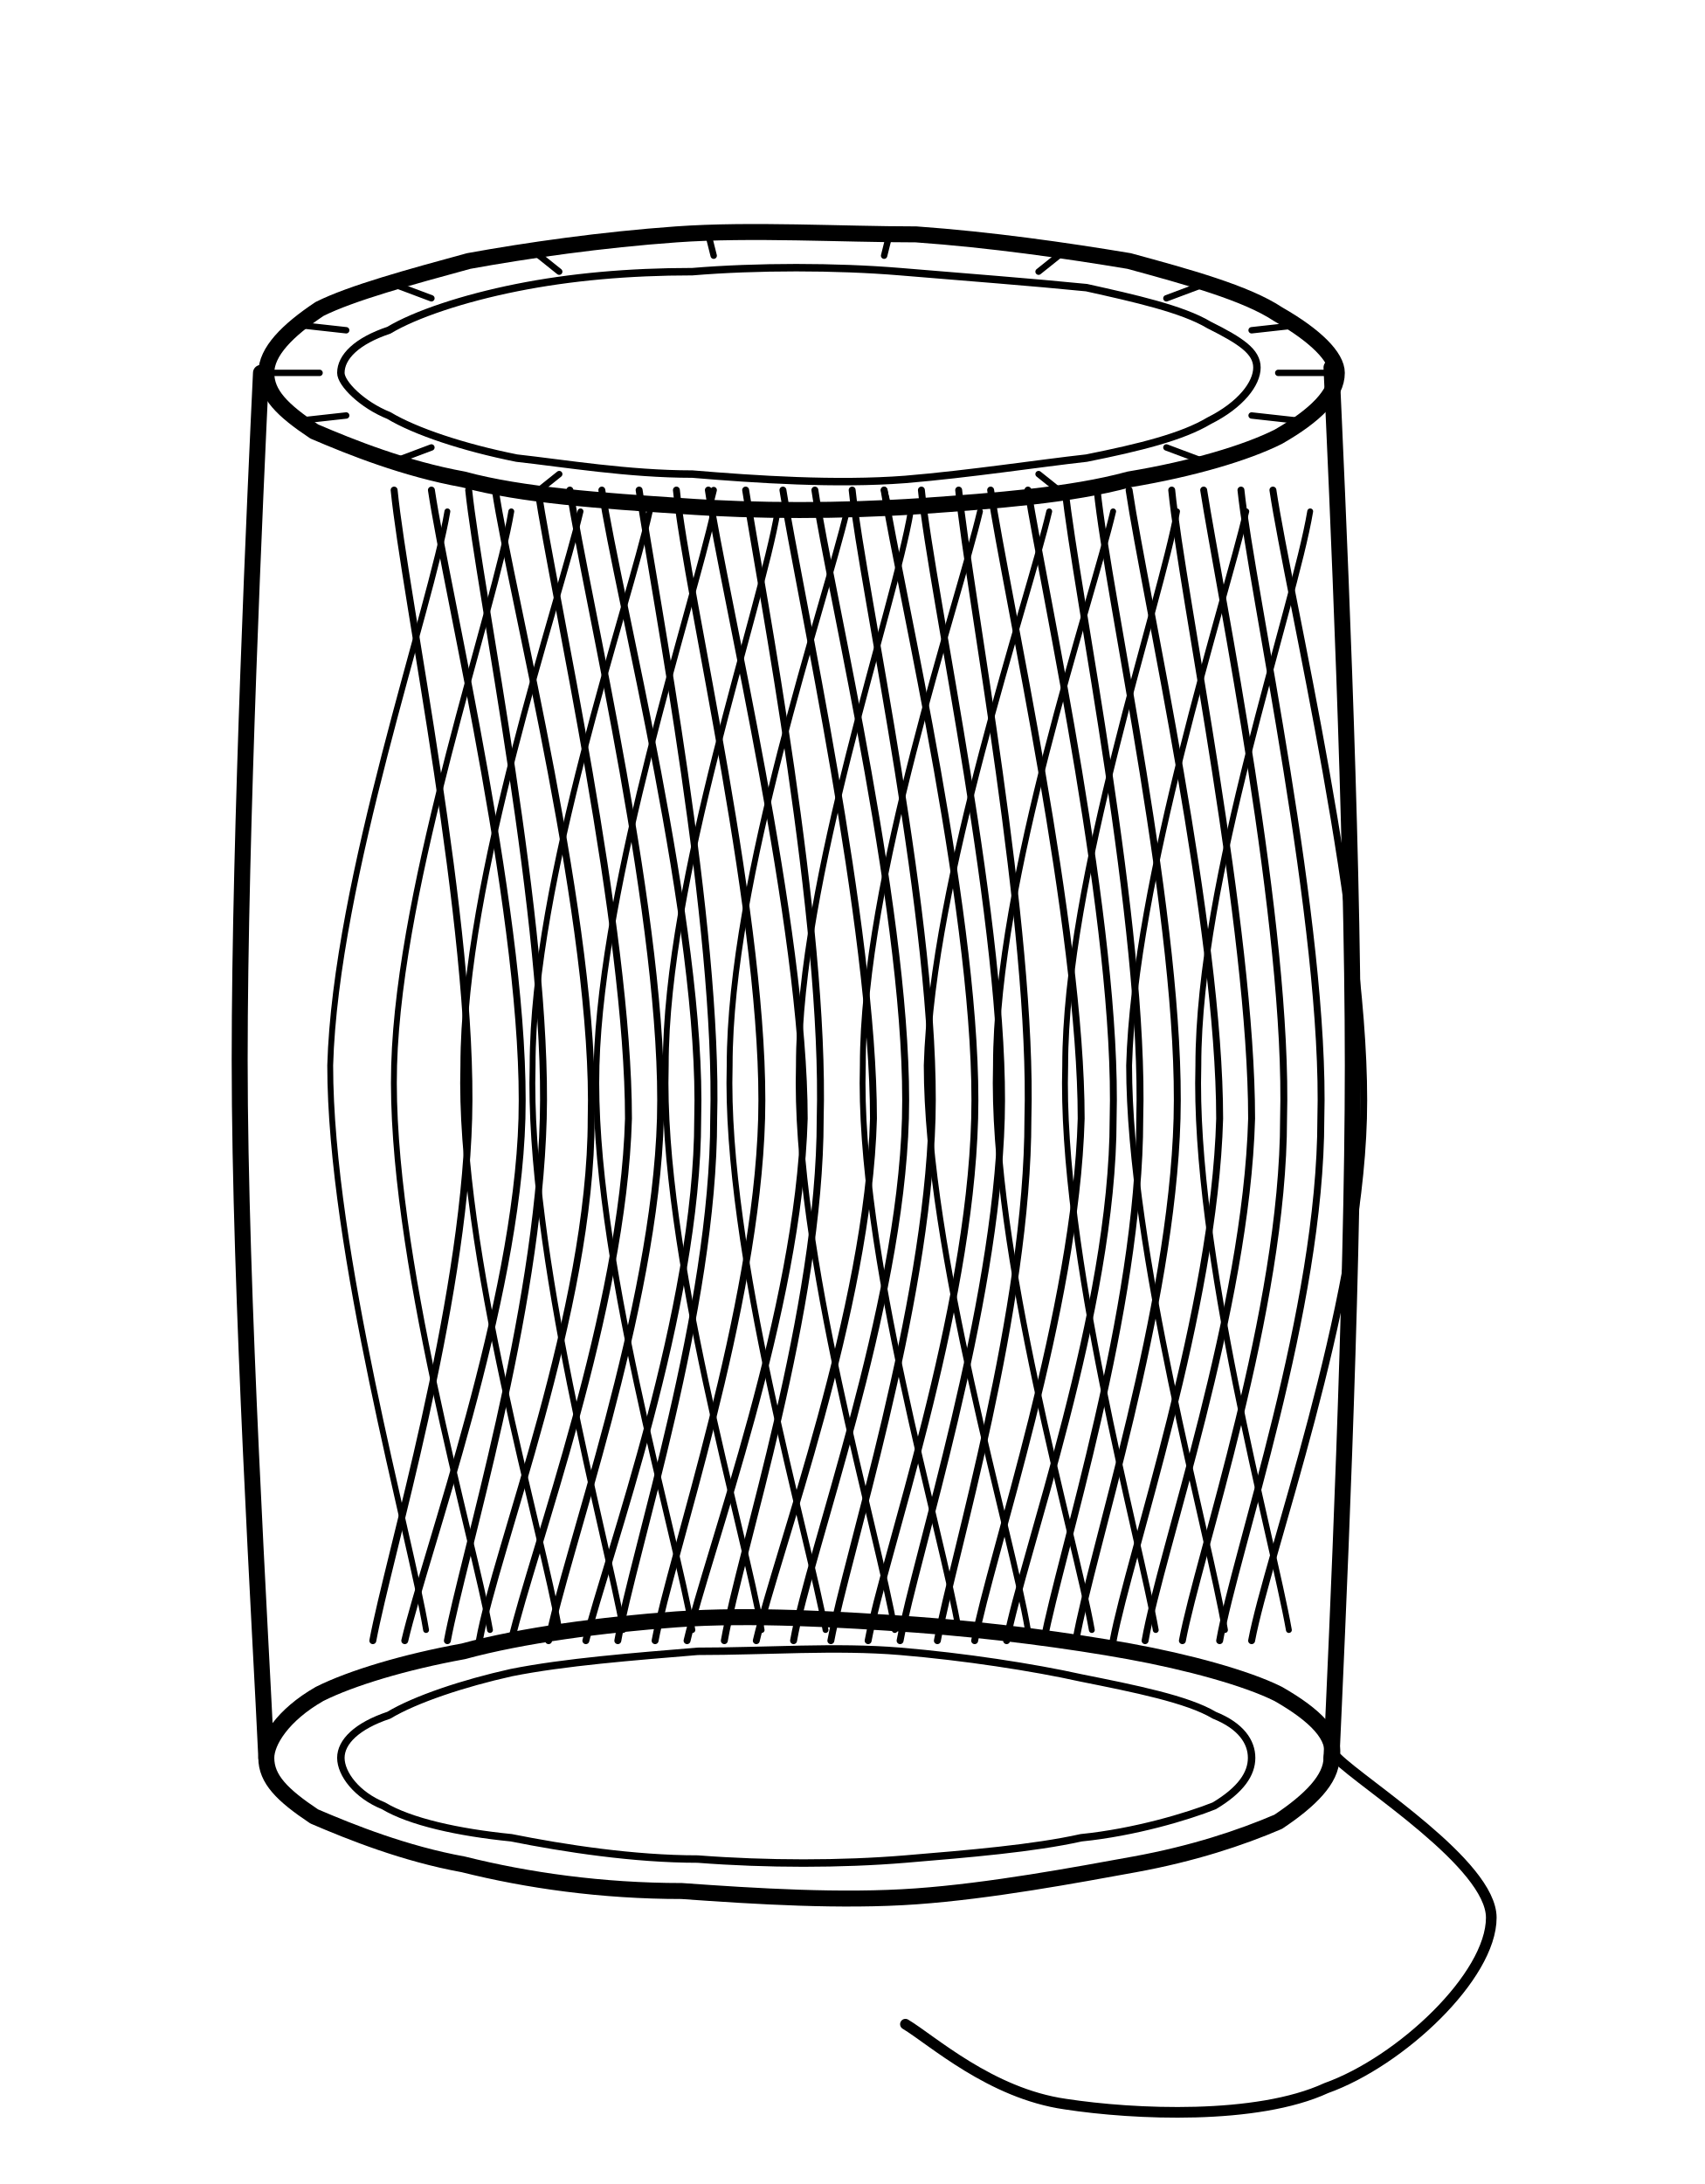
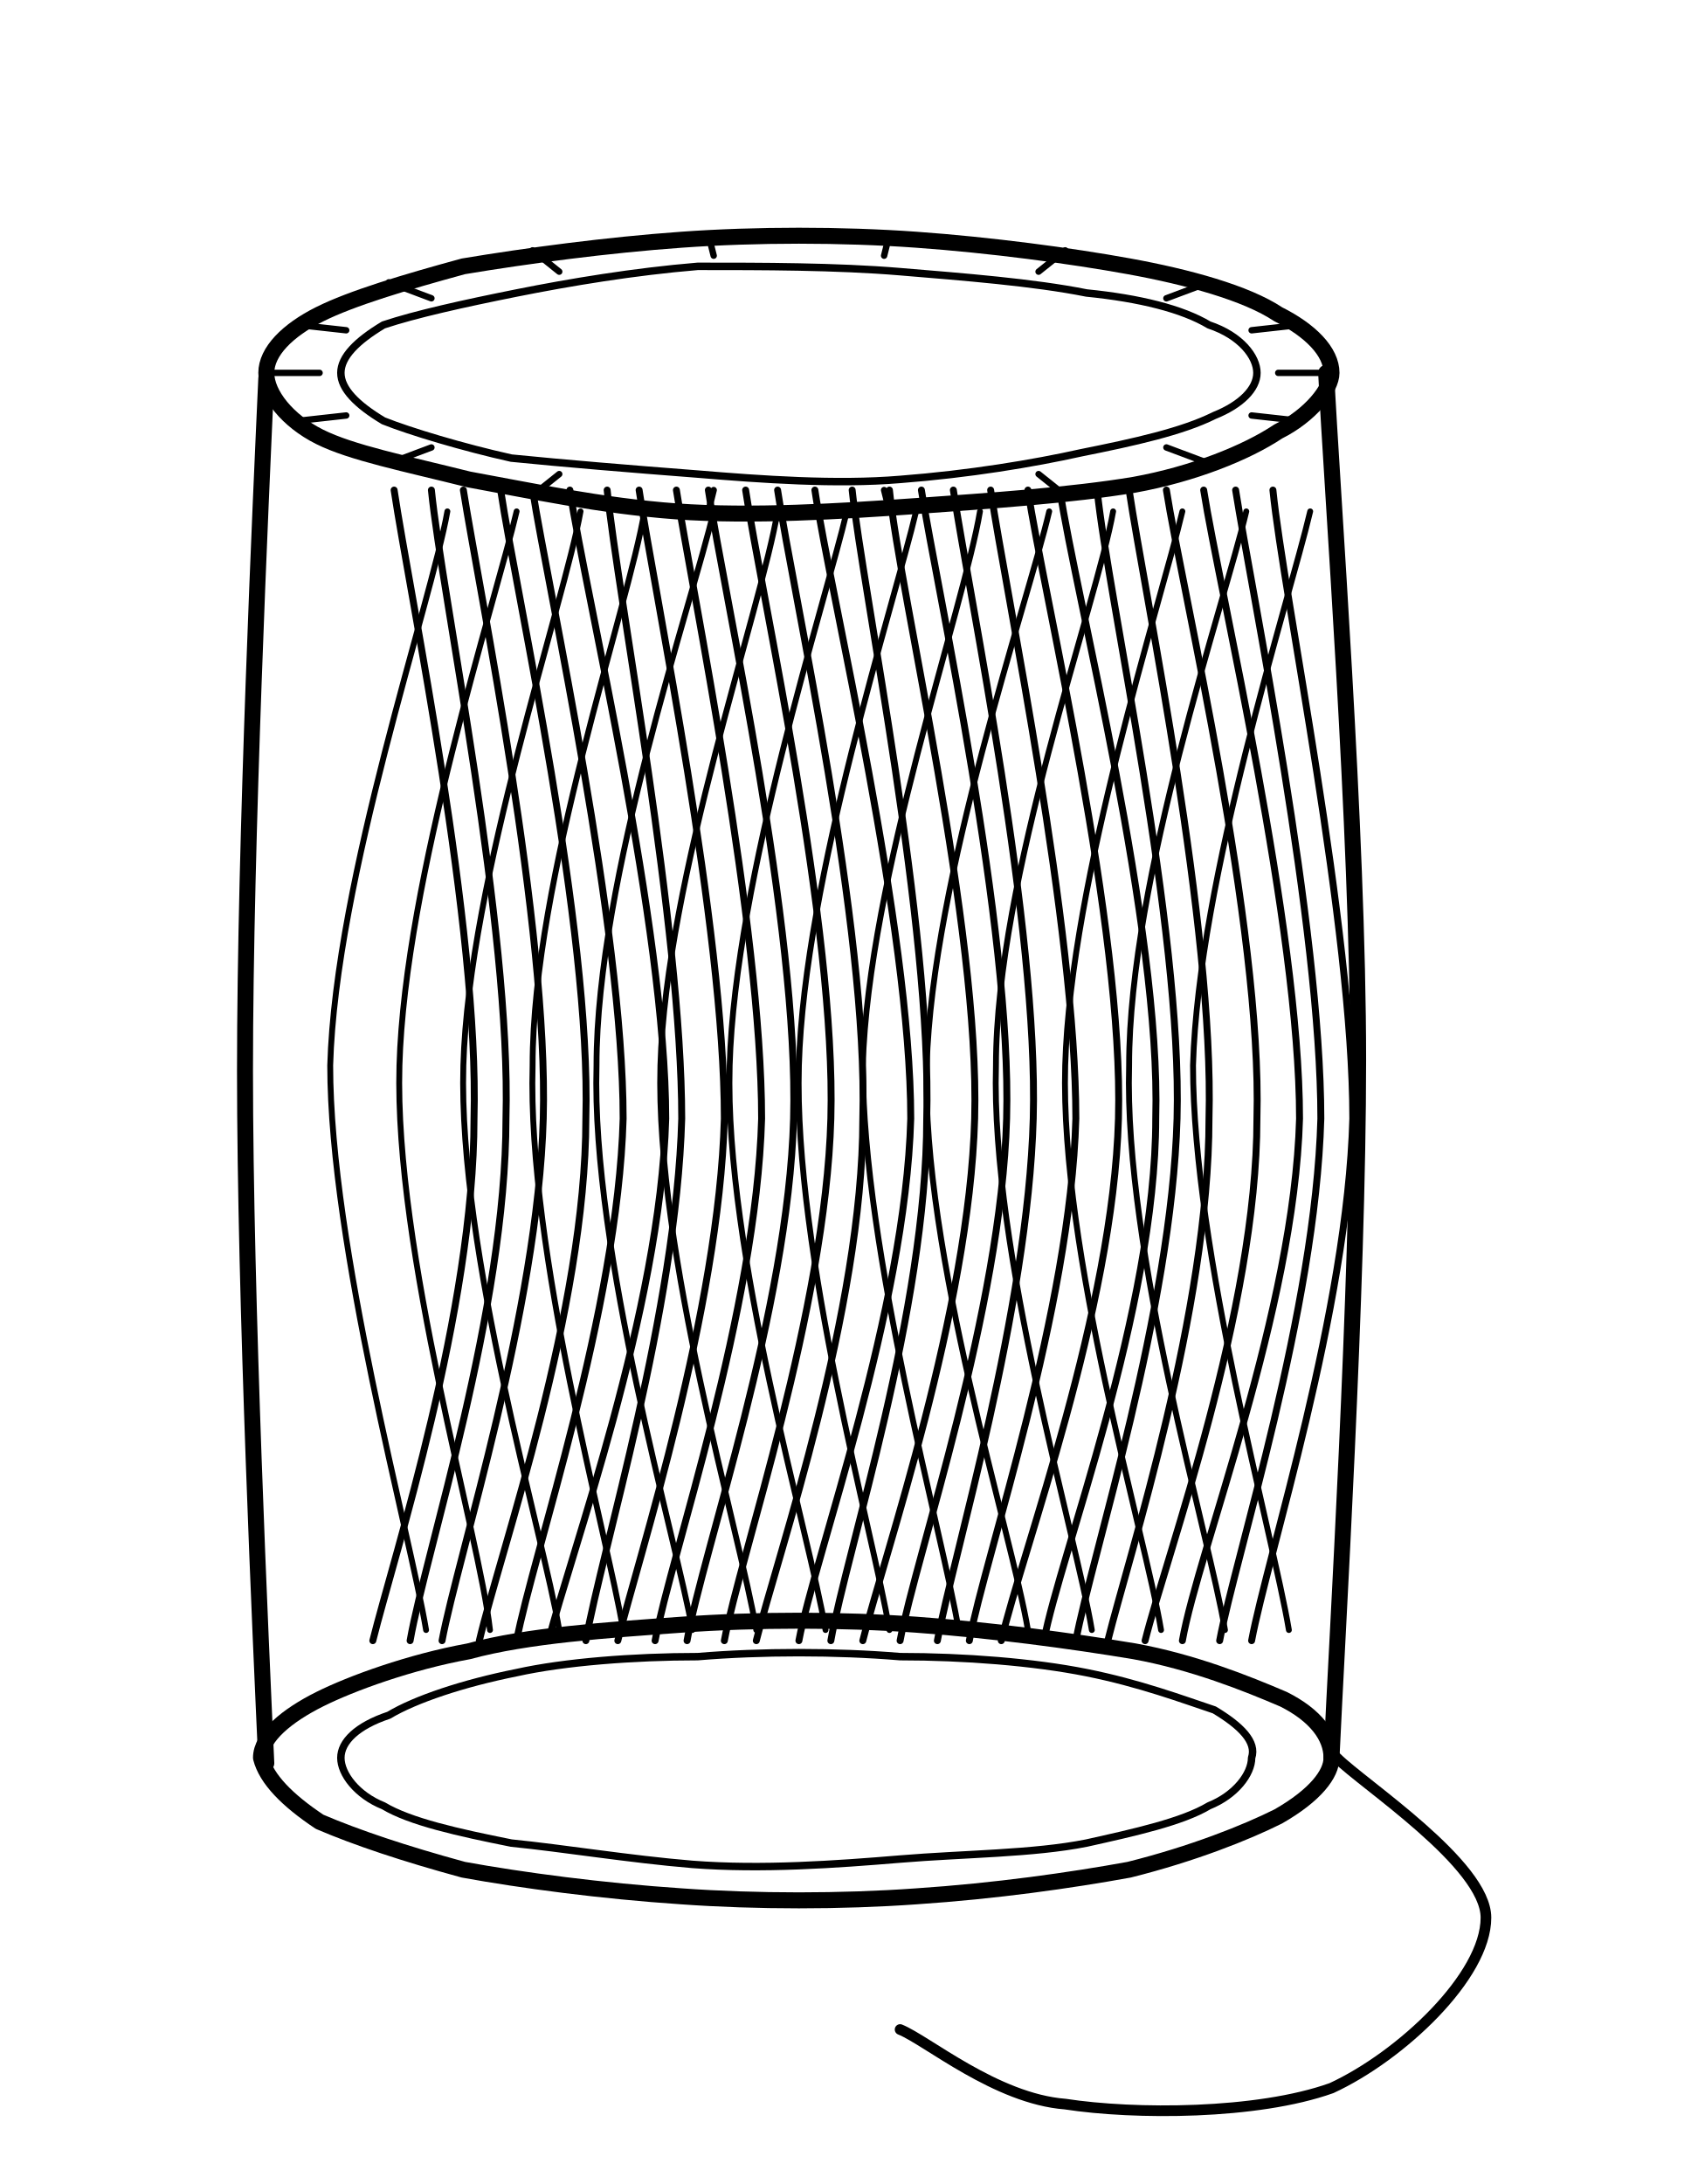
<svg xmlns="http://www.w3.org/2000/svg" viewBox="0 0 320 410" fill="none" stroke="currentColor" stroke-linecap="round" stroke-linejoin="round" aria-hidden="true" focusable="false">
-   <path d="M251 70C251 74 247 78 240 82C234 85 224 88 212 90C201 93 187 94 173 95C158 96 142 96 128 95C113 94 98 93 87 90C76 88 66 84 59 81C53 77 50 74 50 70C50 66 54 62 60 58C66 55 77 52 88 49C99 47 113 45 127 44C141 43 158 44 172 44C186 45 200 47 212 49C223 52 234 55 240 59C247 63 251 67 251 70Z" stroke-width="3" />
-   <path d="M236 69C236 72 233 76 227 79C222 82 214 84 204 86C195 87 182 89 170 90C157 91 142 90 130 89C118 89 106 87 97 86C87 84 78 81 73 78C68 76 64 72 64 70C64 67 67 64 73 62C78 59 87 56 97 54C107 52 118 51 130 51C142 50 157 50 169 51C181 52 194 53 204 54C213 56 222 58 227 61C233 64 236 66 236 69Z" stroke-width="1.4" />
-   <path d="M250 330C250 334 246 338 240 342C233 345 224 348 213 350C202 352 186 355 172 356C158 357 142 356 128 355C113 355 99 353 87 350C76 348 66 344 59 341C53 337 50 334 50 330C50 327 53 322 60 318C66 315 76 312 87 310C98 307 113 305 127 304C141 303 158 304 172 305C186 306 201 308 212 310C223 312 234 315 240 318C247 322 251 326 250 330Z" stroke-width="3" />
-   <path d="M235 330C235 333 233 336 228 339C223 341 213 344 203 345C194 347 182 348 170 349C158 350 144 350 131 349C119 349 106 347 96 345C86 344 77 342 72 339C67 337 64 333 64 330C64 327 67 324 73 322C78 319 87 316 96 314C106 312 119 311 131 310C144 310 157 309 169 310C181 311 194 313 203 315C213 317 223 319 228 322C233 324 235 327 235 330Z" stroke-width="1.4" />
-   <path d="M49 70C48 91 45 156 45 199C45 243 49 308 50 330" stroke-width="3" />
-   <path d="M250 69C251 91 254 156 254 200C254 243 251 308 250 330" stroke-width="3" />
-   <path d="M74 92C76 112 89 174 88 210C87 246 73 292 70 308" stroke-width="1.3" />
-   <path d="M81 92C84 112 99 174 98 210C97 245 80 291 76 308" stroke-width="1.3" />
-   <path d="M88 92C90 111 103 174 102 210C101 247 87 292 84 308" stroke-width="1.3" />
-   <path d="M93 92C96 112 112 174 111 210C111 246 93 291 90 308" stroke-width="1.3" />
-   <path d="M101 92C104 112 118 174 118 210C117 246 100 291 96 308" stroke-width="1.3" />
-   <path d="M107 92C110 112 125 174 124 210C123 246 106 292 103 308" stroke-width="1.3" />
-   <path d="M113 92C116 112 132 174 131 210C131 246 114 292 110 308" stroke-width="1.3" />
-   <path d="M120 92C123 112 135 174 134 210C134 246 119 291 116 308" stroke-width="1.3" />
-   <path d="M127 92C129 112 144 174 143 210C142 246 126 292 123 308" stroke-width="1.3" />
-   <path d="M133 92C136 112 151 174 151 210C150 246 133 291 129 308" stroke-width="1.3" />
-   <path d="M140 92C143 111 155 173 154 210C154 246 139 291 136 308" stroke-width="1.3" />
-   <path d="M147 92C150 111 164 174 164 210C163 246 146 291 142 308" stroke-width="1.3" />
-   <path d="M153 92C156 112 171 174 170 210C169 246 152 291 149 308" stroke-width="1.3" />
-   <path d="M160 92C162 111 176 174 175 210C174 246 159 292 156 308" stroke-width="1.3" />
-   <path d="M166 92C169 111 184 174 183 210C182 247 166 292 163 308" stroke-width="1.3" />
-   <path d="M173 92C175 112 189 175 188 210C187 246 172 292 169 308" stroke-width="1.3" />
-   <path d="M180 92C182 112 194 174 193 210C193 246 179 292 176 308" stroke-width="1.3" />
-   <path d="M186 92C189 112 203 174 203 210C202 246 186 292 183 308" stroke-width="1.3" />
-   <path d="M193 92C196 111 210 174 209 210C209 246 192 292 189 308" stroke-width="1.3" />
-   <path d="M200 92C202 111 215 174 214 210C214 246 199 292 196 308" stroke-width="1.3" />
-   <path d="M206 92C208 112 222 174 221 210C220 246 205 291 202 308" stroke-width="1.3" />
-   <path d="M212 92C215 112 229 174 229 210C228 246 212 292 209 308" stroke-width="1.3" />
-   <path d="M220 92C222 112 235 174 235 210C234 246 218 291 215 308" stroke-width="1.3" />
-   <path d="M226 92C229 111 242 174 241 210C241 246 225 292 222 308" stroke-width="1.3" />
-   <path d="M233 92C235 111 249 174 248 210C248 246 232 291 229 308" stroke-width="1.3" />
-   <path d="M239 92C242 112 257 174 256 210C255 246 238 292 235 308" stroke-width="1.3" />
-   <path d="M80 306C77 288 62 235 62 200C63 165 81 114 84 96" stroke-width="1.1" />
-   <path d="M92 306C89 289 73 235 74 200C75 165 93 114 96 96" stroke-width="1.1" />
-   <path d="M105 306C102 288 86 235 87 200C87 165 105 113 109 96" stroke-width="1.1" />
-   <path d="M117 306C114 289 99 235 100 200C100 165 118 114 122 96" stroke-width="1.1" />
-   <path d="M130 306C127 288 111 235 112 200C113 165 130 114 134 96" stroke-width="1.1" />
-   <path d="M143 306C140 288 124 235 125 200C125 165 143 114 146 96" stroke-width="1.1" />
-   <path d="M155 306C152 289 136 235 137 200C137 165 155 113 159 96" stroke-width="1.1" />
-   <path d="M168 306C165 288 149 235 150 200C150 165 168 114 171 96" stroke-width="1.1" />
-   <path d="M180 306C177 288 161 235 162 200C162 165 180 113 184 96" stroke-width="1.1" />
-   <path d="M193 306C190 288 174 235 174 200C175 165 193 113 197 96" stroke-width="1.1" />
-   <path d="M205 306C202 289 186 235 187 200C187 165 205 113 209 96" stroke-width="1.1" />
-   <path d="M217 306C214 289 199 235 200 200C200 165 218 113 221 96" stroke-width="1.1" />
-   <path d="M230 306C227 288 212 235 212 200C213 165 230 113 234 96" stroke-width="1.1" />
-   <path d="M242 306C239 289 224 235 225 200C225 165 243 114 246 96" stroke-width="1.1" />
+   <path d="M250 70C250 73 246 78 240 81C234 85 224 89 213 91C201 93 186 94 172 95C158 96 141 97 127 96C113 95 99 92 88 90C76 87 66 85 60 82C54 79 50 74 50 70C50 66 54 62 60 59C66 56 76 53 87 50C99 48 114 46 128 45C142 44 158 44 172 45C186 46 201 48 212 50C223 52 234 55 240 59C246 62 250 66 250 70Z" stroke-width="3" />
+   <path d="M236 70C236 73 233 76 228 78C222 81 213 83 203 85C194 87 182 89 169 90C157 91 143 90 131 89C118 88 106 87 96 86C87 84 77 81 72 79C67 76 64 73 64 70C64 67 67 64 72 61C78 59 87 57 97 55C107 53 119 51 131 50C143 50 157 50 169 51C181 52 194 53 204 55C214 56 222 58 227 61C233 63 236 67 236 70Z" stroke-width="1.4" />
+   <path d="M250 330C250 333 247 337 240 341C234 344 224 348 212 351C201 353 187 355 172 356C158 357 142 357 128 356C113 355 98 353 87 351C76 348 67 345 60 342C54 338 50 334 49 330C49 326 54 322 60 319C66 316 77 312 88 310C99 307 114 306 128 305C142 304 158 304 172 305C186 306 201 308 213 310C224 312 234 316 241 319C247 322 250 326 250 330Z" stroke-width="3" />
+   <path d="M235 330C235 333 232 337 227 339C222 342 213 344 204 346C194 348 181 348 169 349C157 350 143 351 130 350C118 349 106 347 96 346C86 344 77 342 72 339C67 337 64 333 64 330C64 327 67 324 73 322C78 319 87 316 97 314C106 312 119 311 131 311C143 310 157 310 169 311C181 311 194 312 204 314C214 316 222 319 228 321C233 324 236 327 235 330Z" stroke-width="1.4" />
+   <path d="M50 71C49 93 46 158 46 201C46 244 49 309 50 331" stroke-width="3" />
+   <path d="M249 70C250 91 255 156 255 199C255 242 251 308 250 330" stroke-width="3" />
+   <path d="M74 92C77 112 90 174 89 210C89 246 74 292 70 308" stroke-width="1.3" />
+   <path d="M81 92C83 112 96 174 95 210C95 246 80 291 77 308" stroke-width="1.3" />
+   <path d="M87 92C90 111 103 174 102 210C101 246 86 292 83 308" stroke-width="1.3" />
+   <path d="M94 92C97 112 111 174 110 210C110 246 94 291 90 308" stroke-width="1.3" />
+   <path d="M100 92C103 111 117 174 117 210C116 246 100 292 97 308" stroke-width="1.3" />
+   <path d="M107 92C110 112 125 174 125 210C124 246 107 292 103 308" stroke-width="1.3" />
+   <path d="M114 92C116 112 128 174 128 210C127 246 113 291 110 308" stroke-width="1.3" />
+   <path d="M120 92C123 112 136 174 136 210C135 246 120 292 116 308" stroke-width="1.3" />
+   <path d="M127 92C130 111 143 174 143 210C142 246 126 292 123 308" stroke-width="1.3" />
+   <path d="M133 92C136 112 150 174 149 210C148 246 132 291 129 308" stroke-width="1.3" />
+   <path d="M140 92C143 112 157 174 156 210C155 246 139 292 136 308" stroke-width="1.3" />
+   <path d="M146 92C149 112 163 174 162 210C162 246 146 292 142 308" stroke-width="1.3" />
+   <path d="M153 92C156 112 171 174 171 210C170 246 153 292 150 308" stroke-width="1.3" />
+   <path d="M160 92C162 111 175 174 174 210C174 246 159 291 156 308" stroke-width="1.3" />
+   <path d="M167 92C169 112 184 174 183 210C182 246 166 292 162 308" stroke-width="1.3" />
+   <path d="M173 92C176 111 190 174 189 210C188 246 172 292 169 308" stroke-width="1.3" />
+   <path d="M179 92C182 112 195 174 194 210C193 246 179 292 176 308" stroke-width="1.3" />
+   <path d="M186 92C189 112 202 174 202 210C201 246 185 292 182 308" stroke-width="1.3" />
+   <path d="M193 92C196 112 211 174 210 210C209 246 192 291 188 308" stroke-width="1.3" />
+   <path d="M199 92C202 112 218 174 217 210C217 246 199 292 196 308" stroke-width="1.3" />
+   <path d="M206 92C208 112 222 174 221 210C220 246 205 292 202 308" stroke-width="1.3" />
+   <path d="M212 92C215 112 228 174 227 210C227 246 212 292 208 308" stroke-width="1.3" />
+   <path d="M219 92C222 111 237 174 236 210C236 246 219 292 215 308" stroke-width="1.3" />
+   <path d="M226 92C229 111 244 174 244 210C243 246 225 291 222 308" stroke-width="1.3" />
+   <path d="M232 92C235 111 248 174 248 210C247 246 232 292 229 308" stroke-width="1.3" />
+   <path d="M239 92C241 112 254 174 254 210C253 246 238 292 235 308" stroke-width="1.3" />
+   <path d="M80 306C77 288 62 234 62 200C63 165 81 113 84 96" stroke-width="1.1" />
+   <path d="M92 306C90 288 74 235 75 200C76 165 93 113 97 96" stroke-width="1.1" />
+   <path d="M105 306C102 288 86 235 87 200C88 165 106 113 109 96" stroke-width="1.1" />
+   <path d="M117 306C114 288 99 235 100 200C100 165 118 114 121 96" stroke-width="1.1" />
+   <path d="M130 306C127 289 111 235 112 200C112 165 130 113 134 96" stroke-width="1.1" />
+   <path d="M142 306C139 288 123 235 124 200C125 165 143 114 146 96" stroke-width="1.1" />
+   <path d="M155 306C152 288 136 235 137 200C138 165 155 113 159 96" stroke-width="1.1" />
+   <path d="M167 306C164 288 149 235 150 200C151 165 168 113 172 96" stroke-width="1.1" />
+   <path d="M180 306C177 288 162 235 162 200C163 165 181 114 184 96" stroke-width="1.1" />
+   <path d="M193 306C190 288 173 235 174 200C175 165 193 113 197 96" stroke-width="1.1" />
+   <path d="M205 306C202 288 186 235 187 200C187 165 206 113 209 96" stroke-width="1.1" />
+   <path d="M218 306C215 288 199 235 200 200C201 165 218 113 222 96" stroke-width="1.1" />
+   <path d="M230 306C227 288 211 235 212 200C212 165 230 113 234 96" stroke-width="1.1" />
+   <path d="M242 306C239 288 224 235 224 200C225 165 242 113 246 96" stroke-width="1.1" />
  <line x1="240" y1="70" x2="250" y2="70" stroke-width="1.2" />
  <line x1="235" y1="78" x2="244" y2="79" stroke-width="1.2" />
  <line x1="219" y1="84" x2="227" y2="87" stroke-width="1.2" />
  <line x1="195" y1="89" x2="200" y2="93" stroke-width="1.2" />
  <line x1="166" y1="92" x2="167" y2="96" stroke-width="1.2" />
  <line x1="134" y1="92" x2="133" y2="96" stroke-width="1.2" />
  <line x1="105" y1="89" x2="100" y2="93" stroke-width="1.2" />
  <line x1="81" y1="84" x2="73" y2="87" stroke-width="1.2" />
  <line x1="65" y1="78" x2="56" y2="79" stroke-width="1.2" />
  <line x1="60" y1="70" x2="50" y2="70" stroke-width="1.2" />
  <line x1="65" y1="62" x2="56" y2="61" stroke-width="1.2" />
  <line x1="81" y1="56" x2="73" y2="53" stroke-width="1.2" />
  <line x1="105" y1="51" x2="100" y2="47" stroke-width="1.2" />
  <line x1="134" y1="48" x2="133" y2="44" stroke-width="1.2" />
  <line x1="166" y1="48" x2="167" y2="44" stroke-width="1.2" />
  <line x1="195" y1="51" x2="200" y2="47" stroke-width="1.2" />
  <line x1="219" y1="56" x2="227" y2="53" stroke-width="1.2" />
  <line x1="235" y1="62" x2="244" y2="61" stroke-width="1.2" />
-   <path d="M251 330C256 335 280 350 280 360C280 371 263 387 249 392C236 398 213 397 200 395C186 393 175 383 170 380" stroke-width="2" />
+   <path d="M251 330C256 335 279 350 279 360C279 371 263 386 250 392C236 397 213 397 200 395C187 394 174 383 169 381" stroke-width="2" />
</svg>
